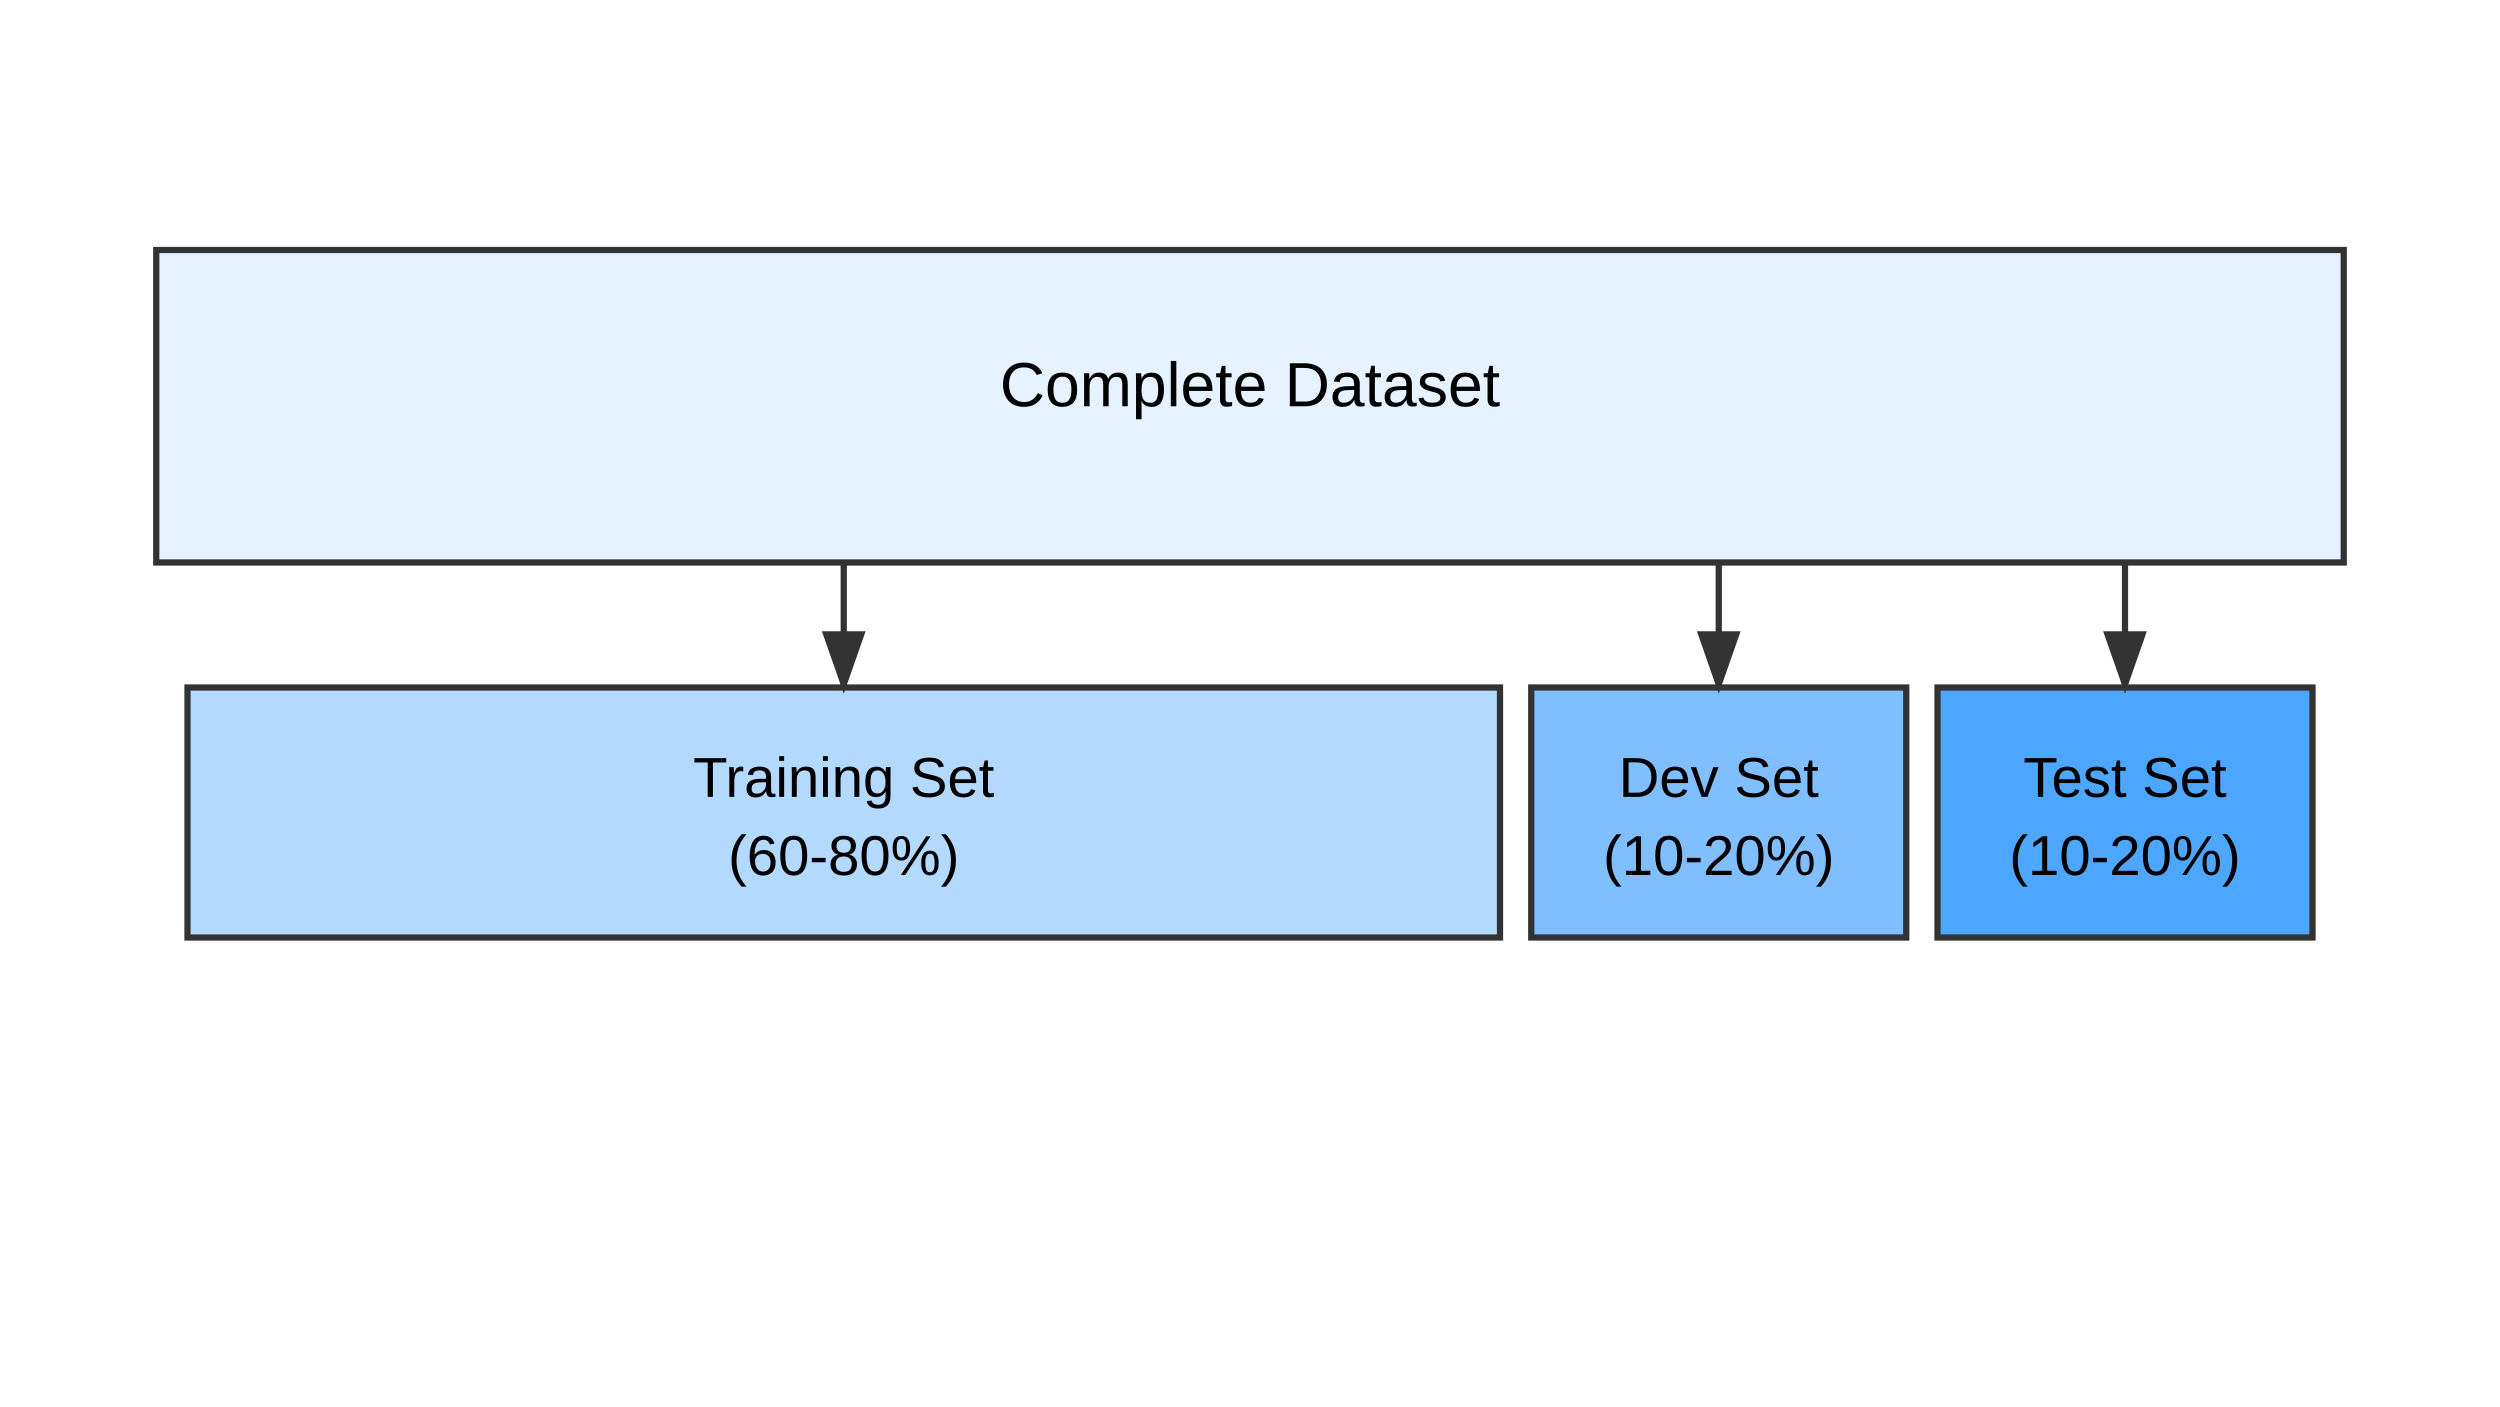
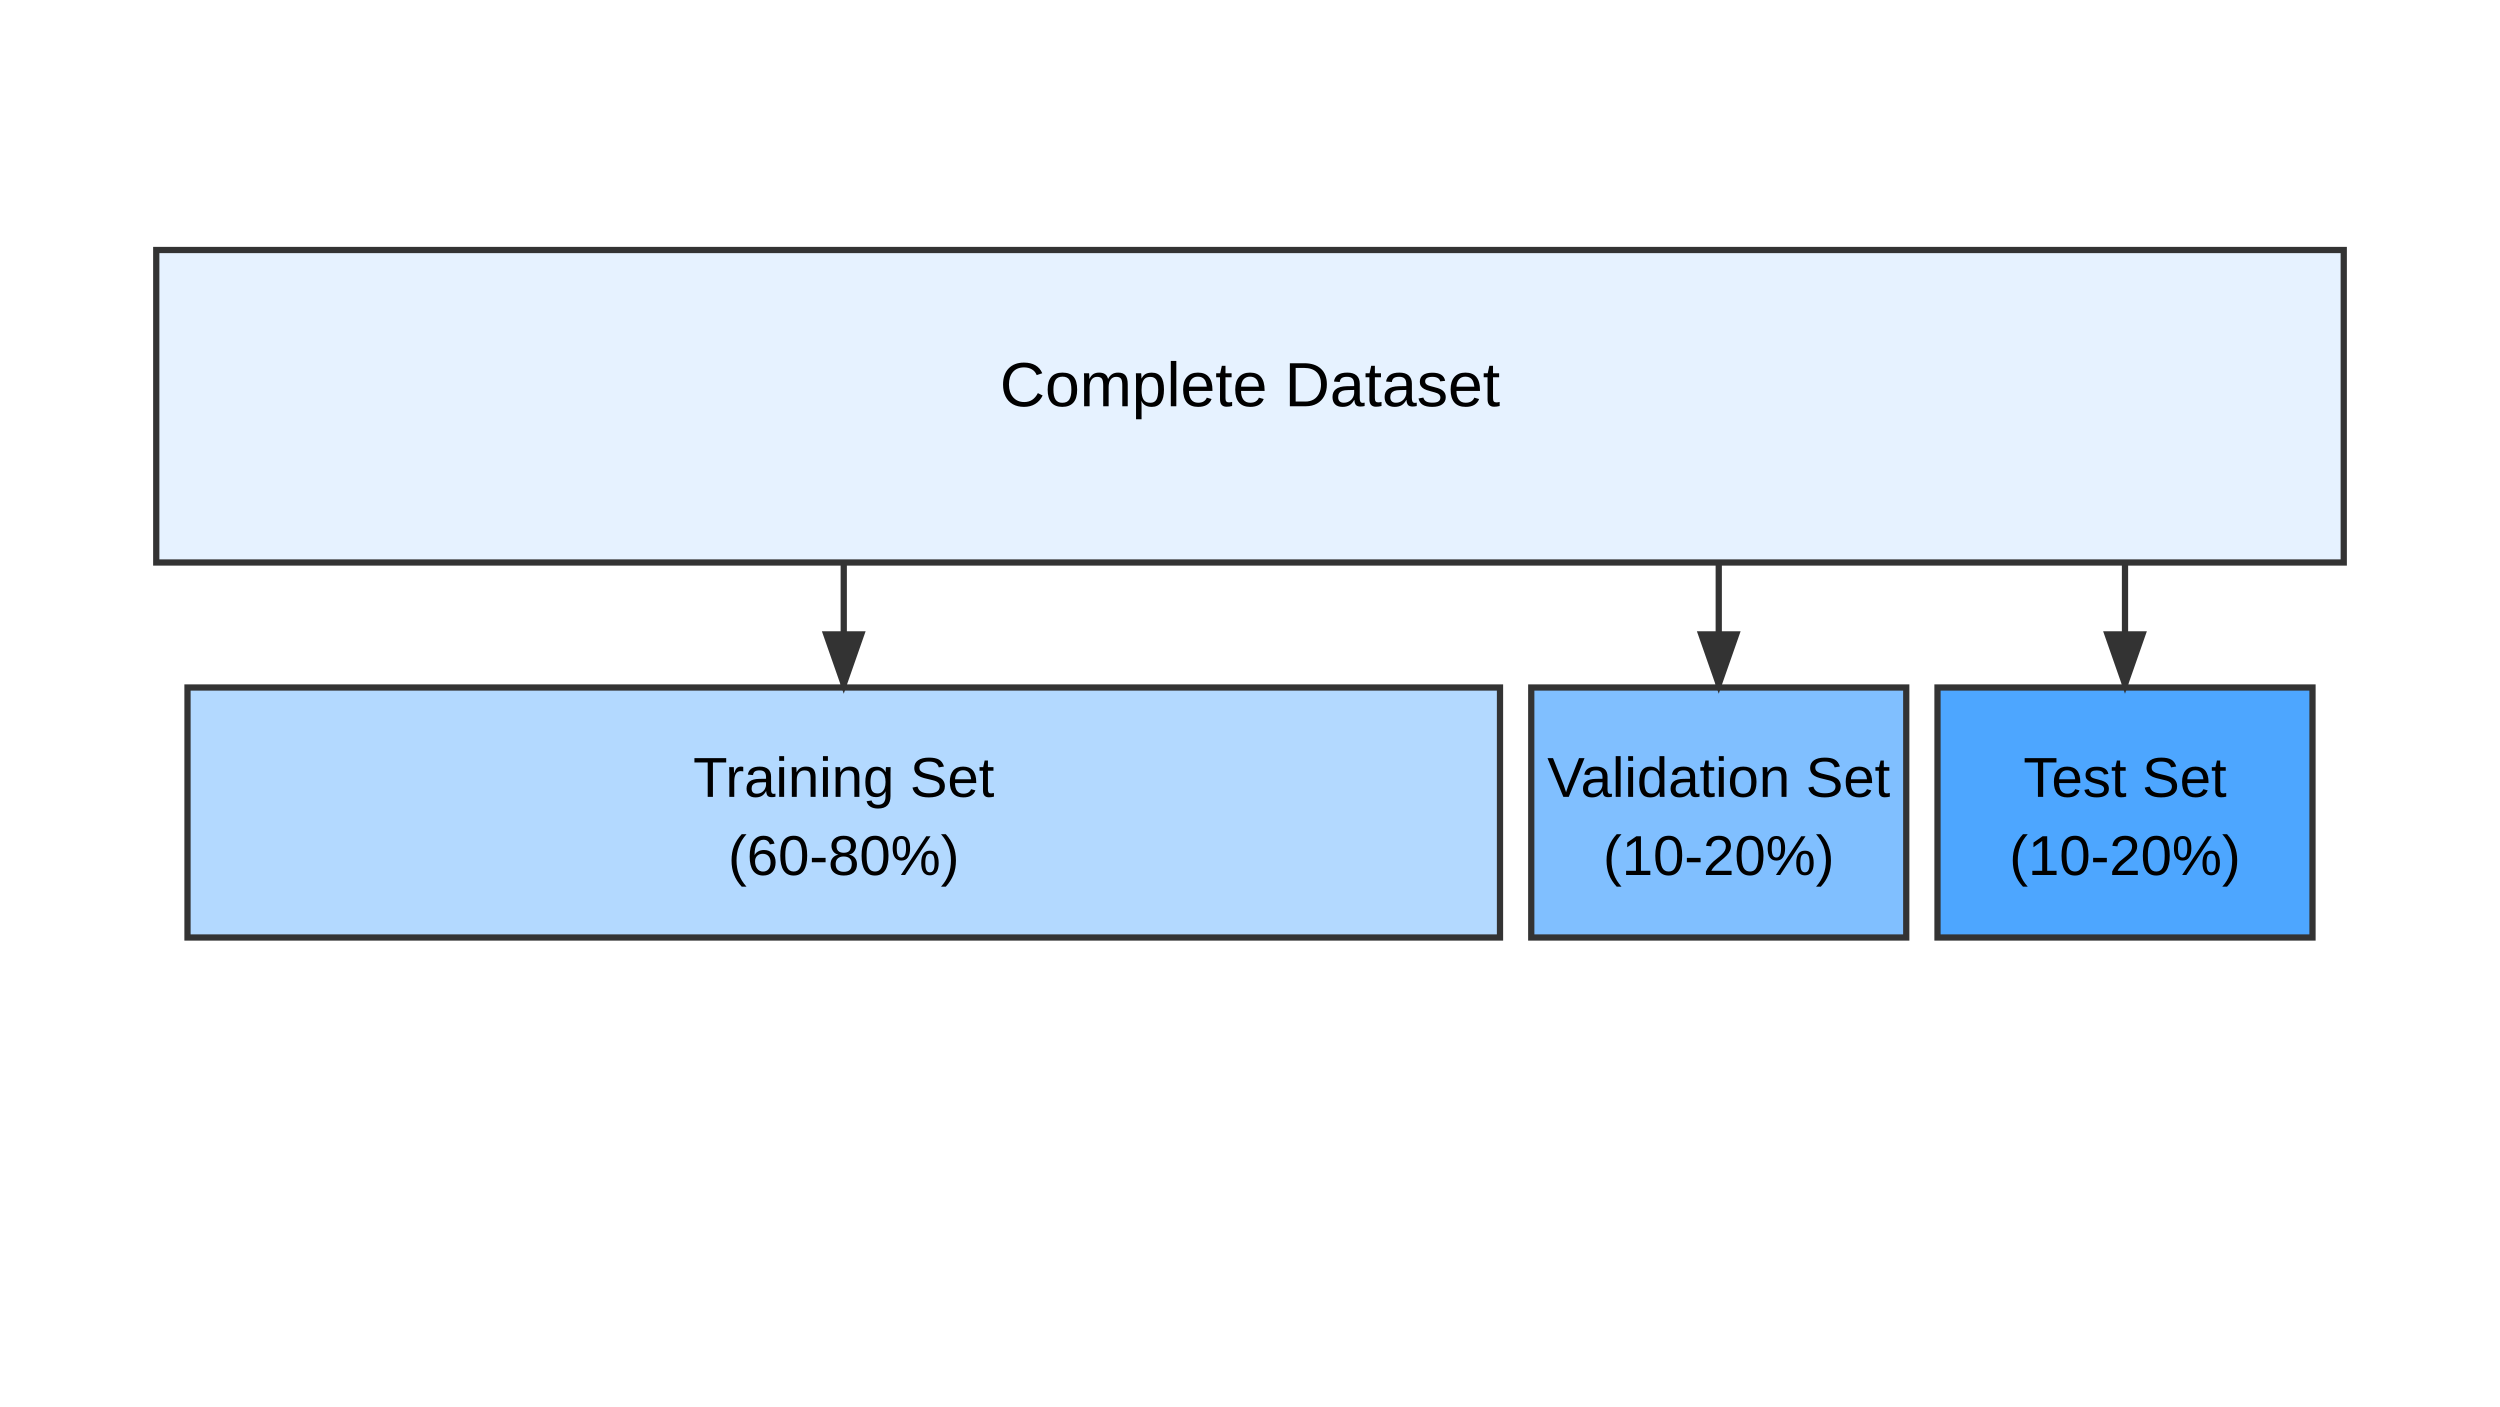
<svg xmlns="http://www.w3.org/2000/svg" viewBox="0 0 800 450">
  <rect x="50" y="80" width="700" height="100" fill="#e6f2ff" stroke="#333" stroke-width="2" />
  <text x="400" y="130" font-family="Arial" font-size="20" text-anchor="middle">Complete Dataset</text>
  <rect x="60" y="220" width="420" height="80" fill="#b3d9ff" stroke="#333" stroke-width="2" />
  <text x="270" y="255" font-family="Arial" font-size="18" text-anchor="middle">Training Set</text>
  <text x="270" y="280" font-family="Arial" font-size="18" text-anchor="middle">(60-80%)</text>
  <rect x="490" y="220" width="120" height="80" fill="#80bfff" stroke="#333" stroke-width="2" />
-   <text x="550" y="255" font-family="Arial" font-size="18" text-anchor="middle">Dev Set</text>
+   <text x="550" y="255" font-family="Arial" font-size="18" text-anchor="middle">Validation Set</text>
  <text x="550" y="280" font-family="Arial" font-size="18" text-anchor="middle">(10-20%)</text>
  <rect x="620" y="220" width="120" height="80" fill="#4da6ff" stroke="#333" stroke-width="2" />
  <text x="680" y="255" font-family="Arial" font-size="18" text-anchor="middle">Test Set</text>
  <text x="680" y="280" font-family="Arial" font-size="18" text-anchor="middle">(10-20%)</text>
  <path d="M 270 180 L 270 220" stroke="#333" stroke-width="2" marker-end="url(#arrowhead)" />
  <path d="M 550 180 L 550 220" stroke="#333" stroke-width="2" marker-end="url(#arrowhead)" />
  <path d="M 680 180 L 680 220" stroke="#333" stroke-width="2" marker-end="url(#arrowhead)" />
  <defs>
    <marker id="arrowhead" markerWidth="10" markerHeight="7" refX="9" refY="3.5" orient="auto">
      <polygon points="0 0, 10 3.5, 0 7" fill="#333" />
    </marker>
  </defs>
</svg>
